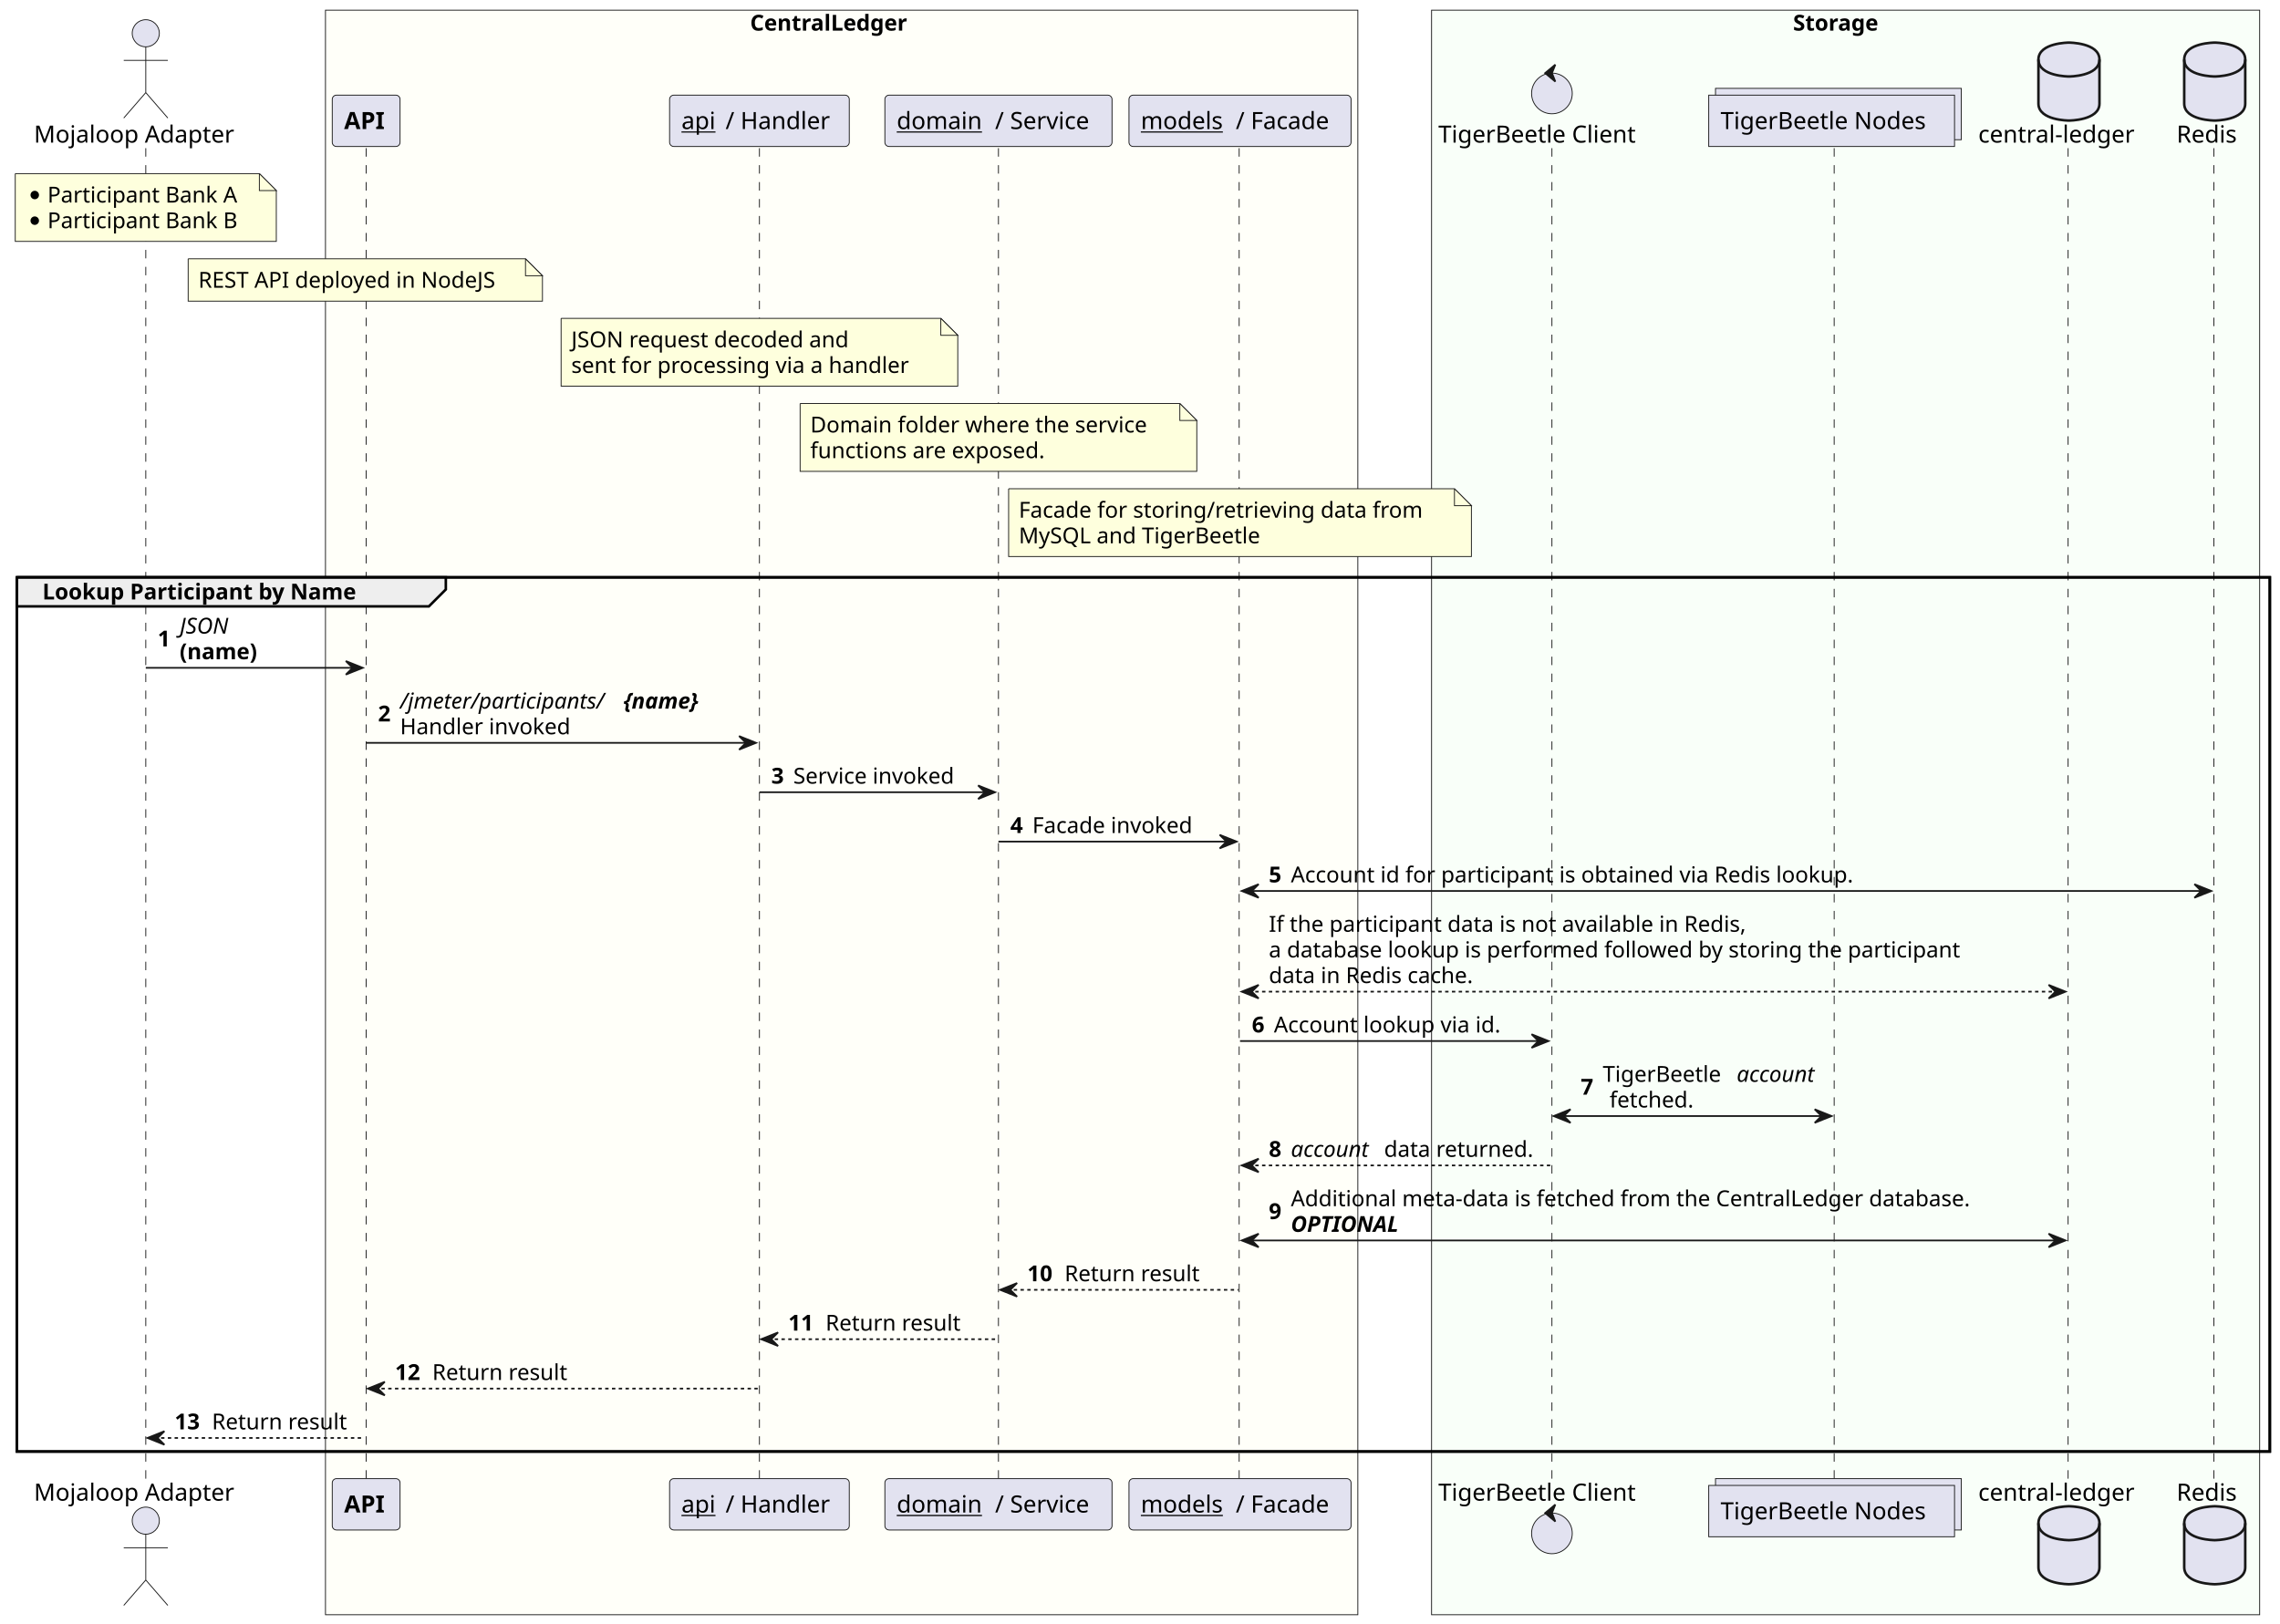
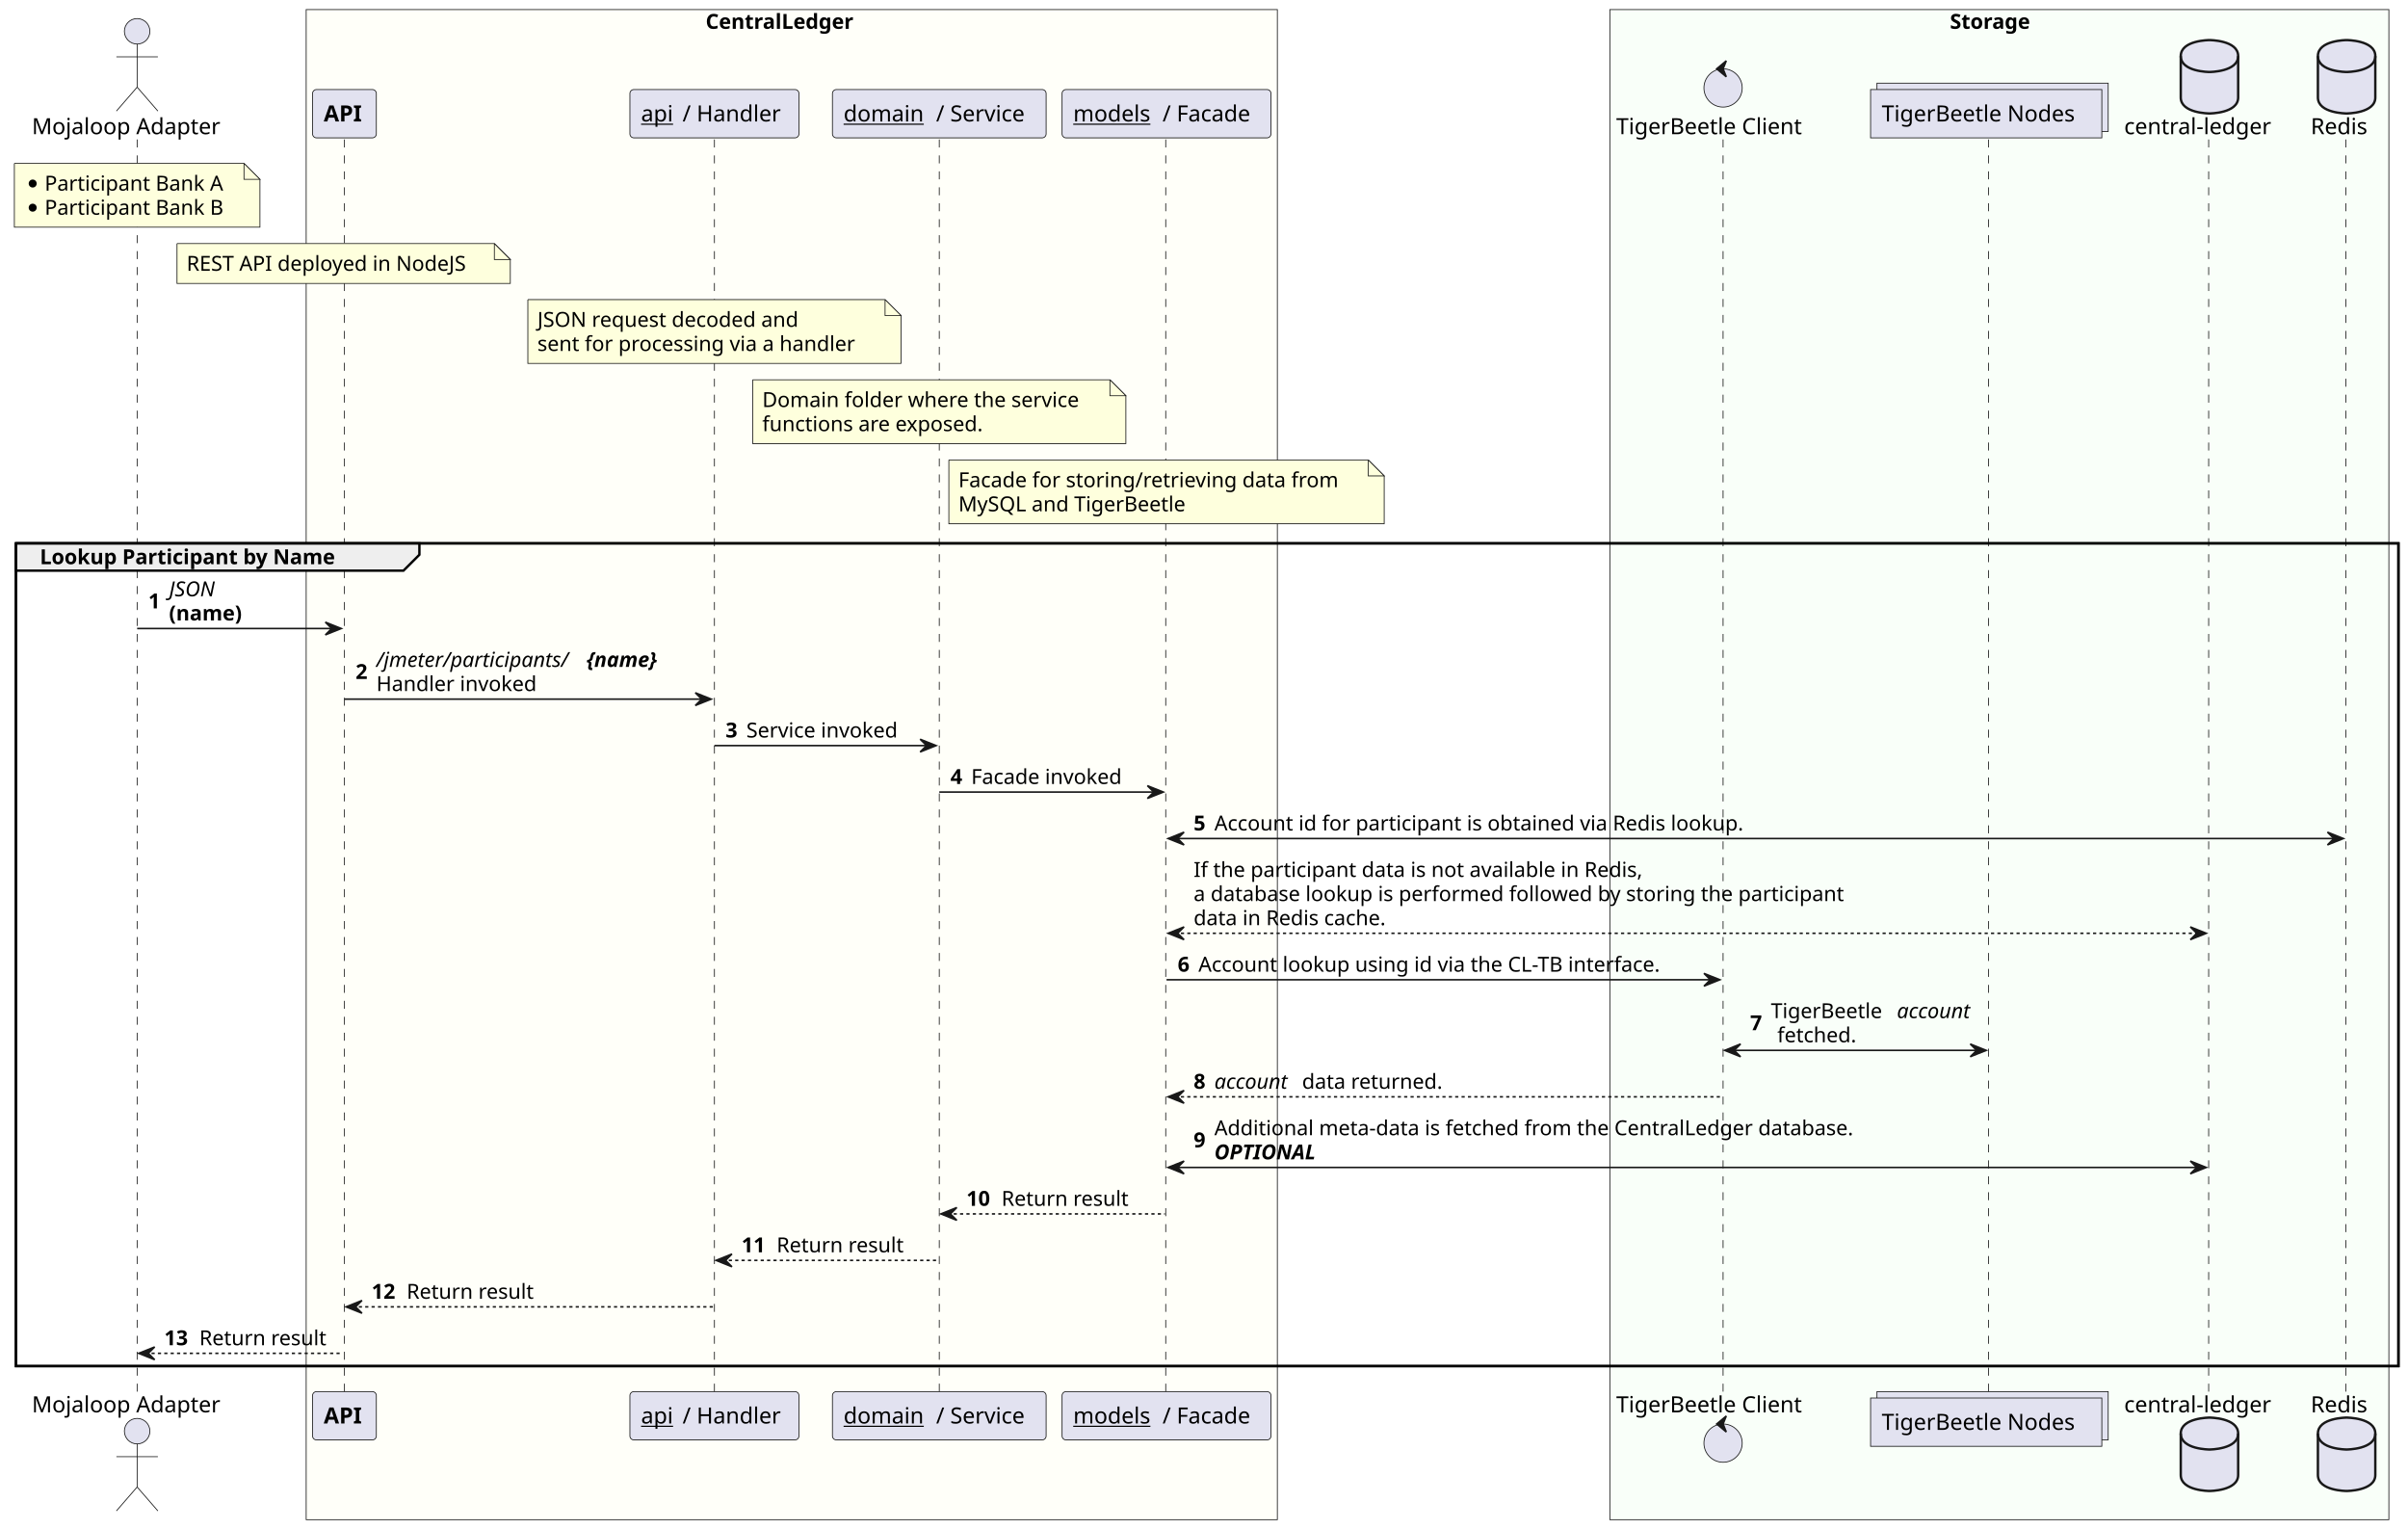
- <svg xmlns="http://www.w3.org/2000/svg" contentStyleType="text/css" height="958px" preserveAspectRatio="none" style="width:1345px;height:958px;background:#FFFFFF;" version="1.1" viewBox="0 0 1345 958" width="1345px" zoomAndPan="magnify">
+ <svg xmlns="http://www.w3.org/2000/svg" contentStyleType="text/css" height="958px" preserveAspectRatio="none" style="width:1510px;height:958px;background:#FFFFFF;" version="1.1" viewBox="0 0 1510 958" width="1510px" zoomAndPan="magnify">
  <defs />
  <g>
    <rect fill="#FFFFF9" height="946.711" style="stroke:#181818;stroke-width:0.5;" width="609" x="192" y="6" />
    <text fill="#000000" font-family="sans-serif" font-size="13" font-weight="bold" lengthAdjust="spacing" textLength="103" x="442.5" y="18.067">CentralLedger</text>
-     <rect fill="#F9FFF9" height="946.711" style="stroke:#181818;stroke-width:0.5;" width="488.5" x="844.5" y="6" />
-     <text fill="#000000" font-family="sans-serif" font-size="13" font-weight="bold" lengthAdjust="spacing" textLength="57" x="1057.75" y="18.067">Storage</text>
-     <rect height="515.789" style="stroke:#000000;stroke-width:1.5;fill:none;" width="1329" x="10" y="340.625" />
+     <rect fill="#F9FFF9" height="946.711" style="stroke:#181818;stroke-width:0.5;" width="488.5" x="1009.5" y="6" />
+     <text fill="#000000" font-family="sans-serif" font-size="13" font-weight="bold" lengthAdjust="spacing" textLength="57" x="1222.75" y="18.067">Storage</text>
+     <rect height="515.789" style="stroke:#000000;stroke-width:1.5;fill:none;" width="1494" x="10" y="340.625" />
    <line style="stroke:#181818;stroke-width:0.5;fill:none;stroke-dasharray:5.0,5.0;" x1="86" x2="86" y1="87.43" y2="873.414" />
    <line style="stroke:#181818;stroke-width:0.5;fill:none;stroke-dasharray:5.0,5.0;" x1="216" x2="216" y1="87.43" y2="873.414" />
    <line style="stroke:#181818;stroke-width:0.5;fill:none;stroke-dasharray:5.0,5.0;" x1="448" x2="448" y1="87.43" y2="873.414" />
    <line style="stroke:#181818;stroke-width:0.5;fill:none;stroke-dasharray:5.0,5.0;" x1="589" x2="589" y1="87.43" y2="873.414" />
    <line style="stroke:#181818;stroke-width:0.5;fill:none;stroke-dasharray:5.0,5.0;" x1="731" x2="731" y1="87.43" y2="873.414" />
-     <line style="stroke:#181818;stroke-width:0.5;fill:none;stroke-dasharray:5.0,5.0;" x1="915.5" x2="915.5" y1="87.43" y2="873.414" />
-     <line style="stroke:#181818;stroke-width:0.5;fill:none;stroke-dasharray:5.0,5.0;" x1="1082" x2="1082" y1="87.43" y2="873.414" />
-     <line style="stroke:#181818;stroke-width:0.5;fill:none;stroke-dasharray:5.0,5.0;" x1="1220" x2="1220" y1="87.43" y2="873.414" />
-     <line style="stroke:#181818;stroke-width:0.5;fill:none;stroke-dasharray:5.0,5.0;" x1="1306" x2="1306" y1="87.43" y2="873.414" />
+     <line style="stroke:#181818;stroke-width:0.5;fill:none;stroke-dasharray:5.0,5.0;" x1="1080.5" x2="1080.5" y1="87.43" y2="873.414" />
+     <line style="stroke:#181818;stroke-width:0.5;fill:none;stroke-dasharray:5.0,5.0;" x1="1247" x2="1247" y1="87.43" y2="873.414" />
+     <line style="stroke:#181818;stroke-width:0.5;fill:none;stroke-dasharray:5.0,5.0;" x1="1385" x2="1385" y1="87.43" y2="873.414" />
+     <line style="stroke:#181818;stroke-width:0.5;fill:none;stroke-dasharray:5.0,5.0;" x1="1471" x2="1471" y1="87.43" y2="873.414" />
    <text fill="#000000" font-family="sans-serif" font-size="14" lengthAdjust="spacing" textLength="126" x="20" y="84.128">Mojaloop Adapter</text>
    <ellipse cx="86" cy="19.633" fill="#E2E2F0" rx="8" ry="8" style="stroke:#181818;stroke-width:0.5;" />
    <path d="M86,27.633 L86,54.633 M73,35.633 L99,35.633 M86,54.633 L73,69.633 M86,54.633 L99,69.633 " fill="none" style="stroke:#181818;stroke-width:0.5;" />
    <text fill="#000000" font-family="sans-serif" font-size="14" lengthAdjust="spacing" textLength="126" x="20" y="885.409">Mojaloop Adapter</text>
    <ellipse cx="86" cy="897.211" fill="#E2E2F0" rx="8" ry="8" style="stroke:#181818;stroke-width:0.5;" />
    <path d="M86,905.211 L86,932.211 M73,913.211 L99,913.211 M86,932.211 L73,947.211 M86,932.211 L99,947.211 " fill="none" style="stroke:#181818;stroke-width:0.5;" />
    <rect fill="#E2E2F0" height="30.297" rx="2.5" ry="2.5" style="stroke:#181818;stroke-width:0.5;" width="40" x="196" y="56.133" />
    <text fill="#000000" font-family="sans-serif" font-size="14" font-weight="bold" lengthAdjust="spacing" textLength="26" x="203" y="76.128">API</text>
    <rect fill="#E2E2F0" height="30.297" rx="2.5" ry="2.5" style="stroke:#181818;stroke-width:0.5;" width="40" x="196" y="872.414" />
    <text fill="#000000" font-family="sans-serif" font-size="14" font-weight="bold" lengthAdjust="spacing" textLength="26" x="203" y="892.409">API</text>
    <rect fill="#E2E2F0" height="30.297" rx="2.5" ry="2.5" style="stroke:#181818;stroke-width:0.5;" width="106" x="395" y="56.133" />
    <text fill="#000000" font-family="sans-serif" font-size="14" lengthAdjust="spacing" text-decoration="underline" textLength="22" x="402" y="76.128">api</text>
    <text fill="#000000" font-family="sans-serif" font-size="14" lengthAdjust="spacing" textLength="66" x="428" y="76.128">/ Handler</text>
    <rect fill="#E2E2F0" height="30.297" rx="2.5" ry="2.5" style="stroke:#181818;stroke-width:0.5;" width="106" x="395" y="872.414" />
    <text fill="#000000" font-family="sans-serif" font-size="14" lengthAdjust="spacing" text-decoration="underline" textLength="22" x="402" y="892.409">api</text>
    <text fill="#000000" font-family="sans-serif" font-size="14" lengthAdjust="spacing" textLength="66" x="428" y="892.409">/ Handler</text>
    <rect fill="#E2E2F0" height="30.297" rx="2.5" ry="2.5" style="stroke:#181818;stroke-width:0.5;" width="134" x="522" y="56.133" />
    <text fill="#000000" font-family="sans-serif" font-size="14" lengthAdjust="spacing" text-decoration="underline" textLength="54" x="529" y="76.128">domain</text>
    <text fill="#000000" font-family="sans-serif" font-size="14" lengthAdjust="spacing" textLength="62" x="587" y="76.128">/ Service</text>
    <rect fill="#E2E2F0" height="30.297" rx="2.5" ry="2.5" style="stroke:#181818;stroke-width:0.5;" width="134" x="522" y="872.414" />
    <text fill="#000000" font-family="sans-serif" font-size="14" lengthAdjust="spacing" text-decoration="underline" textLength="54" x="529" y="892.409">domain</text>
    <text fill="#000000" font-family="sans-serif" font-size="14" lengthAdjust="spacing" textLength="62" x="587" y="892.409">/ Service</text>
    <rect fill="#E2E2F0" height="30.297" rx="2.5" ry="2.5" style="stroke:#181818;stroke-width:0.5;" width="131" x="666" y="56.133" />
    <text fill="#000000" font-family="sans-serif" font-size="14" lengthAdjust="spacing" text-decoration="underline" textLength="52" x="673" y="76.128">models</text>
    <text fill="#000000" font-family="sans-serif" font-size="14" lengthAdjust="spacing" textLength="61" x="729" y="76.128">/ Facade</text>
    <rect fill="#E2E2F0" height="30.297" rx="2.5" ry="2.5" style="stroke:#181818;stroke-width:0.5;" width="131" x="666" y="872.414" />
    <text fill="#000000" font-family="sans-serif" font-size="14" lengthAdjust="spacing" text-decoration="underline" textLength="52" x="673" y="892.409">models</text>
    <text fill="#000000" font-family="sans-serif" font-size="14" lengthAdjust="spacing" textLength="61" x="729" y="892.409">/ Facade</text>
-     <text fill="#000000" font-family="sans-serif" font-size="14" lengthAdjust="spacing" textLength="128" x="848.5" y="84.128">TigerBeetle Client</text>
-     <ellipse cx="915.5" cy="55.133" fill="#E2E2F0" rx="12" ry="12" style="stroke:#181818;stroke-width:0.5;" />
-     <polygon fill="#181818" points="911.5,43.133,917.5,38.133,915.5,43.133,917.5,48.133,911.5,43.133" style="stroke:#181818;stroke-width:1.0;" />
-     <text fill="#000000" font-family="sans-serif" font-size="14" lengthAdjust="spacing" textLength="128" x="848.5" y="885.409">TigerBeetle Client</text>
-     <ellipse cx="915.5" cy="904.711" fill="#E2E2F0" rx="12" ry="12" style="stroke:#181818;stroke-width:0.5;" />
-     <polygon fill="#181818" points="911.5,892.711,917.5,887.711,915.5,892.711,917.5,897.711,911.5,892.711" style="stroke:#181818;stroke-width:1.0;" />
-     <rect fill="#E2E2F0" height="30.297" style="stroke:#181818;stroke-width:0.5;" width="145" x="1012" y="52.133" />
-     <rect fill="#E2E2F0" height="30.297" style="stroke:#181818;stroke-width:0.5;" width="145" x="1008" y="56.133" />
-     <text fill="#000000" font-family="sans-serif" font-size="14" lengthAdjust="spacing" textLength="131" x="1015" y="76.128">TigerBeetle Nodes</text>
-     <rect fill="#E2E2F0" height="30.297" style="stroke:#181818;stroke-width:0.5;" width="145" x="1012" y="872.414" />
-     <rect fill="#E2E2F0" height="30.297" style="stroke:#181818;stroke-width:0.5;" width="145" x="1008" y="876.414" />
-     <text fill="#000000" font-family="sans-serif" font-size="14" lengthAdjust="spacing" textLength="131" x="1015" y="896.409">TigerBeetle Nodes</text>
-     <text fill="#000000" font-family="sans-serif" font-size="14" lengthAdjust="spacing" textLength="101" x="1167" y="84.128">central-ledger</text>
-     <path d="M1202.5,35.133 C1202.5,25.133 1220.5,25.133 1220.5,25.133 C1220.5,25.133 1238.5,25.133 1238.5,35.133 L1238.5,61.133 C1238.5,71.133 1220.5,71.133 1220.5,71.133 C1220.5,71.133 1202.5,71.133 1202.5,61.133 L1202.5,35.133 " fill="#E2E2F0" style="stroke:#181818;stroke-width:1.5;" />
-     <path d="M1202.5,35.133 C1202.5,45.133 1220.5,45.133 1220.5,45.133 C1220.5,45.133 1238.5,45.133 1238.5,35.133 " fill="none" style="stroke:#181818;stroke-width:1.5;" />
-     <text fill="#000000" font-family="sans-serif" font-size="14" lengthAdjust="spacing" textLength="101" x="1167" y="885.409">central-ledger</text>
-     <path d="M1202.5,898.711 C1202.5,888.711 1220.5,888.711 1220.5,888.711 C1220.5,888.711 1238.5,888.711 1238.5,898.711 L1238.5,924.711 C1238.5,934.711 1220.5,934.711 1220.5,934.711 C1220.5,934.711 1202.5,934.711 1202.5,924.711 L1202.5,898.711 " fill="#E2E2F0" style="stroke:#181818;stroke-width:1.5;" />
-     <path d="M1202.5,898.711 C1202.5,908.711 1220.5,908.711 1220.5,908.711 C1220.5,908.711 1238.5,908.711 1238.5,898.711 " fill="none" style="stroke:#181818;stroke-width:1.5;" />
-     <text fill="#000000" font-family="sans-serif" font-size="14" lengthAdjust="spacing" textLength="39" x="1284" y="84.128">Redis</text>
-     <path d="M1288.5,35.133 C1288.5,25.133 1306.5,25.133 1306.5,25.133 C1306.5,25.133 1324.5,25.133 1324.5,35.133 L1324.5,61.133 C1324.5,71.133 1306.5,71.133 1306.5,71.133 C1306.5,71.133 1288.5,71.133 1288.5,61.133 L1288.5,35.133 " fill="#E2E2F0" style="stroke:#181818;stroke-width:1.5;" />
-     <path d="M1288.5,35.133 C1288.5,45.133 1306.5,45.133 1306.5,45.133 C1306.5,45.133 1324.5,45.133 1324.5,35.133 " fill="none" style="stroke:#181818;stroke-width:1.5;" />
-     <text fill="#000000" font-family="sans-serif" font-size="14" lengthAdjust="spacing" textLength="39" x="1284" y="885.409">Redis</text>
-     <path d="M1288.5,898.711 C1288.5,888.711 1306.5,888.711 1306.5,888.711 C1306.5,888.711 1324.5,888.711 1324.5,898.711 L1324.5,924.711 C1324.5,934.711 1306.5,934.711 1306.5,934.711 C1306.5,934.711 1288.5,934.711 1288.5,924.711 L1288.5,898.711 " fill="#E2E2F0" style="stroke:#181818;stroke-width:1.5;" />
-     <path d="M1288.5,898.711 C1288.5,908.711 1306.5,908.711 1306.5,908.711 C1306.5,908.711 1324.5,908.711 1324.5,898.711 " fill="none" style="stroke:#181818;stroke-width:1.5;" />
+     <text fill="#000000" font-family="sans-serif" font-size="14" lengthAdjust="spacing" textLength="128" x="1013.5" y="84.128">TigerBeetle Client</text>
+     <ellipse cx="1080.5" cy="55.133" fill="#E2E2F0" rx="12" ry="12" style="stroke:#181818;stroke-width:0.5;" />
+     <polygon fill="#181818" points="1076.5,43.133,1082.5,38.133,1080.5,43.133,1082.5,48.133,1076.5,43.133" style="stroke:#181818;stroke-width:1.0;" />
+     <text fill="#000000" font-family="sans-serif" font-size="14" lengthAdjust="spacing" textLength="128" x="1013.5" y="885.409">TigerBeetle Client</text>
+     <ellipse cx="1080.5" cy="904.711" fill="#E2E2F0" rx="12" ry="12" style="stroke:#181818;stroke-width:0.5;" />
+     <polygon fill="#181818" points="1076.5,892.711,1082.5,887.711,1080.5,892.711,1082.5,897.711,1076.5,892.711" style="stroke:#181818;stroke-width:1.0;" />
+     <rect fill="#E2E2F0" height="30.297" style="stroke:#181818;stroke-width:0.5;" width="145" x="1177" y="52.133" />
+     <rect fill="#E2E2F0" height="30.297" style="stroke:#181818;stroke-width:0.5;" width="145" x="1173" y="56.133" />
+     <text fill="#000000" font-family="sans-serif" font-size="14" lengthAdjust="spacing" textLength="131" x="1180" y="76.128">TigerBeetle Nodes</text>
+     <rect fill="#E2E2F0" height="30.297" style="stroke:#181818;stroke-width:0.5;" width="145" x="1177" y="872.414" />
+     <rect fill="#E2E2F0" height="30.297" style="stroke:#181818;stroke-width:0.5;" width="145" x="1173" y="876.414" />
+     <text fill="#000000" font-family="sans-serif" font-size="14" lengthAdjust="spacing" textLength="131" x="1180" y="896.409">TigerBeetle Nodes</text>
+     <text fill="#000000" font-family="sans-serif" font-size="14" lengthAdjust="spacing" textLength="101" x="1332" y="84.128">central-ledger</text>
+     <path d="M1367.5,35.133 C1367.5,25.133 1385.5,25.133 1385.5,25.133 C1385.5,25.133 1403.5,25.133 1403.5,35.133 L1403.5,61.133 C1403.5,71.133 1385.5,71.133 1385.5,71.133 C1385.5,71.133 1367.5,71.133 1367.5,61.133 L1367.5,35.133 " fill="#E2E2F0" style="stroke:#181818;stroke-width:1.5;" />
+     <path d="M1367.5,35.133 C1367.5,45.133 1385.5,45.133 1385.5,45.133 C1385.5,45.133 1403.5,45.133 1403.5,35.133 " fill="none" style="stroke:#181818;stroke-width:1.5;" />
+     <text fill="#000000" font-family="sans-serif" font-size="14" lengthAdjust="spacing" textLength="101" x="1332" y="885.409">central-ledger</text>
+     <path d="M1367.5,898.711 C1367.5,888.711 1385.5,888.711 1385.5,888.711 C1385.5,888.711 1403.5,888.711 1403.5,898.711 L1403.5,924.711 C1403.5,934.711 1385.5,934.711 1385.5,934.711 C1385.5,934.711 1367.5,934.711 1367.5,924.711 L1367.5,898.711 " fill="#E2E2F0" style="stroke:#181818;stroke-width:1.5;" />
+     <path d="M1367.5,898.711 C1367.5,908.711 1385.5,908.711 1385.5,908.711 C1385.5,908.711 1403.5,908.711 1403.5,898.711 " fill="none" style="stroke:#181818;stroke-width:1.5;" />
+     <text fill="#000000" font-family="sans-serif" font-size="14" lengthAdjust="spacing" textLength="39" x="1449" y="84.128">Redis</text>
+     <path d="M1453.5,35.133 C1453.5,25.133 1471.5,25.133 1471.5,25.133 C1471.5,25.133 1489.5,25.133 1489.5,35.133 L1489.5,61.133 C1489.5,71.133 1471.5,71.133 1471.5,71.133 C1471.5,71.133 1453.5,71.133 1453.5,61.133 L1453.5,35.133 " fill="#E2E2F0" style="stroke:#181818;stroke-width:1.5;" />
+     <path d="M1453.5,35.133 C1453.5,45.133 1471.5,45.133 1471.5,45.133 C1471.5,45.133 1489.5,45.133 1489.5,35.133 " fill="none" style="stroke:#181818;stroke-width:1.5;" />
+     <text fill="#000000" font-family="sans-serif" font-size="14" lengthAdjust="spacing" textLength="39" x="1449" y="885.409">Redis</text>
+     <path d="M1453.5,898.711 C1453.5,888.711 1471.5,888.711 1471.5,888.711 C1471.5,888.711 1489.5,888.711 1489.5,898.711 L1489.5,924.711 C1489.5,934.711 1471.5,934.711 1471.5,934.711 C1471.5,934.711 1453.5,934.711 1453.5,924.711 L1453.5,898.711 " fill="#E2E2F0" style="stroke:#181818;stroke-width:1.5;" />
+     <path d="M1453.5,898.711 C1453.5,908.711 1471.5,908.711 1471.5,908.711 C1471.5,908.711 1489.5,908.711 1489.5,898.711 " fill="none" style="stroke:#181818;stroke-width:1.5;" />
    <path d="M9,102.43 L9,142.43 L163,142.43 L163,112.43 L153,102.43 L9,102.43 " fill="#FEFFDD" style="stroke:#181818;stroke-width:0.5;" />
    <path d="M153,102.43 L153,112.43 L163,112.43 L153,102.43 " fill="#FEFFDD" style="stroke:#181818;stroke-width:0.5;" />
    <ellipse cx="20.5" cy="115.062" fill="#000000" rx="2.5" ry="2.5" style="stroke:#000000;stroke-width:0.0;" />
    <text fill="#000000" font-family="sans-serif" font-size="13" lengthAdjust="spacing" textLength="120" x="28" y="119.497">Participant Bank A</text>
    <ellipse cx="20.5" cy="130.195" fill="#000000" rx="2.5" ry="2.5" style="stroke:#000000;stroke-width:0.0;" />
    <text fill="#000000" font-family="sans-serif" font-size="13" lengthAdjust="spacing" textLength="120" x="28" y="134.629">Participant Bank B</text>
    <path d="M111,152.695 L111,177.695 L320,177.695 L320,162.695 L310,152.695 L111,152.695 " fill="#FEFFDD" style="stroke:#181818;stroke-width:0.5;" />
    <path d="M310,152.695 L310,162.695 L320,162.695 L310,152.695 " fill="#FEFFDD" style="stroke:#181818;stroke-width:0.5;" />
    <text fill="#000000" font-family="sans-serif" font-size="13" lengthAdjust="spacing" textLength="188" x="117" y="169.762">REST API deployed in NodeJS</text>
    <path d="M331,187.828 L331,227.828 L565,227.828 L565,197.828 L555,187.828 L331,187.828 " fill="#FEFFDD" style="stroke:#181818;stroke-width:0.5;" />
    <path d="M555,187.828 L555,197.828 L565,197.828 L555,187.828 " fill="#FEFFDD" style="stroke:#181818;stroke-width:0.5;" />
    <text fill="#000000" font-family="sans-serif" font-size="13" lengthAdjust="spacing" textLength="172" x="337" y="204.895">JSON request decoded and</text>
    <text fill="#000000" font-family="sans-serif" font-size="13" lengthAdjust="spacing" textLength="213" x="337" y="220.028">sent for processing via a handler</text>
    <path d="M472,238.094 L472,278.094 L706,278.094 L706,248.094 L696,238.094 L472,238.094 " fill="#FEFFDD" style="stroke:#181818;stroke-width:0.5;" />
    <path d="M696,238.094 L696,248.094 L706,248.094 L696,238.094 " fill="#FEFFDD" style="stroke:#181818;stroke-width:0.5;" />
    <text fill="#000000" font-family="sans-serif" font-size="13" lengthAdjust="spacing" textLength="213" x="478" y="255.161">Domain folder where the service</text>
    <text fill="#000000" font-family="sans-serif" font-size="13" lengthAdjust="spacing" textLength="148" x="478" y="270.293">functions are exposed.</text>
    <path d="M595,288.359 L595,328.359 L868,328.359 L868,298.359 L858,288.359 L595,288.359 " fill="#FEFFDD" style="stroke:#181818;stroke-width:0.5;" />
    <path d="M858,288.359 L858,298.359 L868,298.359 L858,288.359 " fill="#FEFFDD" style="stroke:#181818;stroke-width:0.5;" />
    <text fill="#000000" font-family="sans-serif" font-size="13" lengthAdjust="spacing" textLength="252" x="601" y="305.426">Facade for storing/retrieving data from</text>
    <text fill="#000000" font-family="sans-serif" font-size="13" lengthAdjust="spacing" textLength="151" x="601" y="320.559">MySQL and TigerBeetle</text>
    <path d="M10,340.625 L263,340.625 L263,347.758 L253,357.758 L10,357.758 L10,340.625 " fill="#EEEEEE" style="stroke:#000000;stroke-width:1.5;" />
-     <rect fill="none" height="515.789" style="stroke:#000000;stroke-width:1.5;" width="1329" x="10" y="340.625" />
+     <rect fill="none" height="515.789" style="stroke:#000000;stroke-width:1.5;" width="1494" x="10" y="340.625" />
    <text fill="#000000" font-family="sans-serif" font-size="13" font-weight="bold" lengthAdjust="spacing" textLength="208" x="25" y="353.692">Lookup Participant by Name</text>
    <polygon fill="#181818" points="204,390.023,214,394.023,204,398.023,208,394.023" style="stroke:#181818;stroke-width:1.0;" />
    <line style="stroke:#181818;stroke-width:1.0;" x1="86" x2="210" y1="394.023" y2="394.023" />
    <text fill="#000000" font-family="sans-serif" font-size="13" font-weight="bold" lengthAdjust="spacing" textLength="9" x="93" y="381.391">1</text>
    <text fill="#000000" font-family="sans-serif" font-size="13" font-style="italic" lengthAdjust="spacing" textLength="32" x="106" y="373.825">JSON</text>
    <text fill="#000000" font-family="sans-serif" font-size="13" lengthAdjust="spacing" textLength="4" x="138" y="373.825"> </text>
    <text fill="#000000" font-family="sans-serif" font-size="13" font-weight="bold" lengthAdjust="spacing" textLength="53" x="106" y="388.957">(name)</text>
    <polygon fill="#181818" points="436,434.289,446,438.289,436,442.289,440,438.289" style="stroke:#181818;stroke-width:1.0;" />
    <line style="stroke:#181818;stroke-width:1.0;" x1="216" x2="442" y1="438.289" y2="438.289" />
    <text fill="#000000" font-family="sans-serif" font-size="13" font-weight="bold" lengthAdjust="spacing" textLength="9" x="223" y="425.657">2</text>
    <text fill="#000000" font-family="sans-serif" font-size="13" font-style="italic" lengthAdjust="spacing" textLength="132" x="236" y="418.09">/jmeter/participants/</text>
    <text fill="#000000" font-family="sans-serif" font-size="13" font-style="italic" font-weight="bold" lengthAdjust="spacing" textLength="59" x="368" y="418.09">{name}</text>
    <text fill="#000000" font-family="sans-serif" font-size="13" lengthAdjust="spacing" textLength="4" x="427" y="418.09"> </text>
    <text fill="#000000" font-family="sans-serif" font-size="13" lengthAdjust="spacing" textLength="107" x="236" y="433.223">Handler invoked</text>
    <polygon fill="#181818" points="577,463.422,587,467.422,577,471.422,581,467.422" style="stroke:#181818;stroke-width:1.0;" />
    <line style="stroke:#181818;stroke-width:1.0;" x1="448" x2="583" y1="467.422" y2="467.422" />
    <text fill="#000000" font-family="sans-serif" font-size="13" font-weight="bold" lengthAdjust="spacing" textLength="9" x="455" y="462.356">3</text>
    <text fill="#000000" font-family="sans-serif" font-size="13" lengthAdjust="spacing" textLength="104" x="468" y="462.356">Service invoked</text>
    <polygon fill="#181818" points="719.5,492.555,729.5,496.555,719.5,500.555,723.5,496.555" style="stroke:#181818;stroke-width:1.0;" />
    <line style="stroke:#181818;stroke-width:1.0;" x1="589" x2="725.5" y1="496.555" y2="496.555" />
    <text fill="#000000" font-family="sans-serif" font-size="13" font-weight="bold" lengthAdjust="spacing" textLength="9" x="596" y="491.489">4</text>
    <text fill="#000000" font-family="sans-serif" font-size="13" lengthAdjust="spacing" textLength="102" x="609" y="491.489">Facade invoked</text>
    <polygon fill="#181818" points="742.5,521.688,732.5,525.688,742.5,529.688,738.5,525.688" style="stroke:#181818;stroke-width:1.0;" />
-     <polygon fill="#181818" points="1294.5,521.688,1304.5,525.688,1294.5,529.688,1298.5,525.688" style="stroke:#181818;stroke-width:1.0;" />
-     <line style="stroke:#181818;stroke-width:1.0;" x1="736.5" x2="1300.5" y1="525.688" y2="525.688" />
+     <polygon fill="#181818" points="1459.5,521.688,1469.5,525.688,1459.5,529.688,1463.5,525.688" style="stroke:#181818;stroke-width:1.0;" />
+     <line style="stroke:#181818;stroke-width:1.0;" x1="736.5" x2="1465.5" y1="525.688" y2="525.688" />
    <text fill="#000000" font-family="sans-serif" font-size="13" font-weight="bold" lengthAdjust="spacing" textLength="9" x="748.5" y="520.622">5</text>
    <text fill="#000000" font-family="sans-serif" font-size="13" lengthAdjust="spacing" textLength="356" x="761.5" y="520.622">Account id for participant is obtained via Redis lookup.</text>
    <polygon fill="#181818" points="742.5,581.086,732.5,585.086,742.5,589.086,738.5,585.086" style="stroke:#181818;stroke-width:1.0;" />
-     <polygon fill="#181818" points="1208.5,581.086,1218.5,585.086,1208.5,589.086,1212.5,585.086" style="stroke:#181818;stroke-width:1.0;" />
-     <line style="stroke:#181818;stroke-width:1.0;stroke-dasharray:2.0,2.0;" x1="736.5" x2="1214.5" y1="585.086" y2="585.086" />
+     <polygon fill="#181818" points="1373.5,581.086,1383.5,585.086,1373.5,589.086,1377.5,585.086" style="stroke:#181818;stroke-width:1.0;" />
+     <line style="stroke:#181818;stroke-width:1.0;stroke-dasharray:2.0,2.0;" x1="736.5" x2="1379.5" y1="585.086" y2="585.086" />
    <text fill="#000000" font-family="sans-serif" font-size="13" lengthAdjust="spacing" textLength="305" x="748.5" y="549.754">If the participant data is not available in Redis,</text>
    <text fill="#000000" font-family="sans-serif" font-size="13" lengthAdjust="spacing" textLength="435" x="748.5" y="564.887">a database lookup is performed followed by storing the participant</text>
    <text fill="#000000" font-family="sans-serif" font-size="13" lengthAdjust="spacing" textLength="131" x="748.5" y="580.02">data in Redis cache.</text>
-     <polygon fill="#181818" points="903.5,610.219,913.5,614.219,903.5,618.219,907.5,614.219" style="stroke:#181818;stroke-width:1.0;" />
-     <line style="stroke:#181818;stroke-width:1.0;" x1="731.5" x2="909.5" y1="614.219" y2="614.219" />
+     <polygon fill="#181818" points="1068.5,610.219,1078.5,614.219,1068.5,618.219,1072.5,614.219" style="stroke:#181818;stroke-width:1.0;" />
+     <line style="stroke:#181818;stroke-width:1.0;" x1="731.5" x2="1074.5" y1="614.219" y2="614.219" />
    <text fill="#000000" font-family="sans-serif" font-size="13" font-weight="bold" lengthAdjust="spacing" textLength="9" x="738.5" y="609.153">6</text>
-     <text fill="#000000" font-family="sans-serif" font-size="13" lengthAdjust="spacing" textLength="144" x="751.5" y="609.153">Account lookup via id.</text>
-     <polygon fill="#181818" points="926.5,654.484,916.5,658.484,926.5,662.484,922.5,658.484" style="stroke:#181818;stroke-width:1.0;" />
-     <polygon fill="#181818" points="1070.5,654.484,1080.5,658.484,1070.5,662.484,1074.5,658.484" style="stroke:#181818;stroke-width:1.0;" />
-     <line style="stroke:#181818;stroke-width:1.0;" x1="920.5" x2="1076.5" y1="658.484" y2="658.484" />
-     <text fill="#000000" font-family="sans-serif" font-size="13" font-weight="bold" lengthAdjust="spacing" textLength="9" x="932.5" y="645.852">7</text>
-     <text fill="#000000" font-family="sans-serif" font-size="13" lengthAdjust="spacing" textLength="75" x="945.5" y="638.286">TigerBeetle</text>
-     <text fill="#000000" font-family="sans-serif" font-size="13" font-style="italic" lengthAdjust="spacing" textLength="51" x="1024.5" y="638.286">account</text>
-     <text fill="#000000" font-family="sans-serif" font-size="13" lengthAdjust="spacing" textLength="53" x="949.5" y="653.418">fetched.</text>
+     <text fill="#000000" font-family="sans-serif" font-size="13" lengthAdjust="spacing" textLength="312" x="751.5" y="609.153">Account lookup using id via the CL-TB interface.</text>
+     <polygon fill="#181818" points="1091.5,654.484,1081.5,658.484,1091.5,662.484,1087.5,658.484" style="stroke:#181818;stroke-width:1.0;" />
+     <polygon fill="#181818" points="1235.5,654.484,1245.5,658.484,1235.5,662.484,1239.5,658.484" style="stroke:#181818;stroke-width:1.0;" />
+     <line style="stroke:#181818;stroke-width:1.0;" x1="1085.5" x2="1241.5" y1="658.484" y2="658.484" />
+     <text fill="#000000" font-family="sans-serif" font-size="13" font-weight="bold" lengthAdjust="spacing" textLength="9" x="1097.5" y="645.852">7</text>
+     <text fill="#000000" font-family="sans-serif" font-size="13" lengthAdjust="spacing" textLength="75" x="1110.5" y="638.286">TigerBeetle</text>
+     <text fill="#000000" font-family="sans-serif" font-size="13" font-style="italic" lengthAdjust="spacing" textLength="51" x="1189.5" y="638.286">account</text>
+     <text fill="#000000" font-family="sans-serif" font-size="13" lengthAdjust="spacing" textLength="53" x="1114.5" y="653.418">fetched.</text>
    <polygon fill="#181818" points="742.5,683.617,732.5,687.617,742.5,691.617,738.5,687.617" style="stroke:#181818;stroke-width:1.0;" />
-     <line style="stroke:#181818;stroke-width:1.0;stroke-dasharray:2.0,2.0;" x1="736.5" x2="914.5" y1="687.617" y2="687.617" />
+     <line style="stroke:#181818;stroke-width:1.0;stroke-dasharray:2.0,2.0;" x1="736.5" x2="1079.5" y1="687.617" y2="687.617" />
    <text fill="#000000" font-family="sans-serif" font-size="13" font-weight="bold" lengthAdjust="spacing" textLength="9" x="748.5" y="682.551">8</text>
    <text fill="#000000" font-family="sans-serif" font-size="13" font-style="italic" lengthAdjust="spacing" textLength="51" x="761.5" y="682.551">account</text>
    <text fill="#000000" font-family="sans-serif" font-size="13" lengthAdjust="spacing" textLength="92" x="816.5" y="682.551">data returned.</text>
    <polygon fill="#181818" points="742.5,727.883,732.5,731.883,742.5,735.883,738.5,731.883" style="stroke:#181818;stroke-width:1.0;" />
-     <polygon fill="#181818" points="1208.5,727.883,1218.5,731.883,1208.5,735.883,1212.5,731.883" style="stroke:#181818;stroke-width:1.0;" />
-     <line style="stroke:#181818;stroke-width:1.0;" x1="736.5" x2="1214.5" y1="731.883" y2="731.883" />
+     <polygon fill="#181818" points="1373.5,727.883,1383.5,731.883,1373.5,735.883,1377.5,731.883" style="stroke:#181818;stroke-width:1.0;" />
+     <line style="stroke:#181818;stroke-width:1.0;" x1="736.5" x2="1379.5" y1="731.883" y2="731.883" />
    <text fill="#000000" font-family="sans-serif" font-size="13" font-weight="bold" lengthAdjust="spacing" textLength="9" x="748.5" y="719.25">9</text>
    <text fill="#000000" font-family="sans-serif" font-size="13" lengthAdjust="spacing" textLength="429" x="761.5" y="711.684">Additional meta-data is fetched from the CentralLedger database.</text>
    <text fill="#000000" font-family="sans-serif" font-size="13" font-style="italic" font-weight="bold" lengthAdjust="spacing" textLength="75" x="761.5" y="726.817">OPTIONAL</text>
    <polygon fill="#181818" points="600,757.016,590,761.016,600,765.016,596,761.016" style="stroke:#181818;stroke-width:1.0;" />
    <line style="stroke:#181818;stroke-width:1.0;stroke-dasharray:2.0,2.0;" x1="594" x2="730.5" y1="761.016" y2="761.016" />
    <text fill="#000000" font-family="sans-serif" font-size="13" font-weight="bold" lengthAdjust="spacing" textLength="18" x="606" y="755.95">10</text>
    <text fill="#000000" font-family="sans-serif" font-size="13" lengthAdjust="spacing" textLength="84" x="628" y="755.95">Return result</text>
    <polygon fill="#181818" points="459,786.148,449,790.148,459,794.148,455,790.148" style="stroke:#181818;stroke-width:1.0;" />
    <line style="stroke:#181818;stroke-width:1.0;stroke-dasharray:2.0,2.0;" x1="453" x2="588" y1="790.148" y2="790.148" />
    <text fill="#000000" font-family="sans-serif" font-size="13" font-weight="bold" lengthAdjust="spacing" textLength="18" x="465" y="785.082">11</text>
    <text fill="#000000" font-family="sans-serif" font-size="13" lengthAdjust="spacing" textLength="84" x="487" y="785.082">Return result</text>
    <polygon fill="#181818" points="227,815.281,217,819.281,227,823.281,223,819.281" style="stroke:#181818;stroke-width:1.0;" />
    <line style="stroke:#181818;stroke-width:1.0;stroke-dasharray:2.0,2.0;" x1="221" x2="447" y1="819.281" y2="819.281" />
    <text fill="#000000" font-family="sans-serif" font-size="13" font-weight="bold" lengthAdjust="spacing" textLength="18" x="233" y="814.215">12</text>
    <text fill="#000000" font-family="sans-serif" font-size="13" lengthAdjust="spacing" textLength="84" x="255" y="814.215">Return result</text>
    <polygon fill="#181818" points="97,844.414,87,848.414,97,852.414,93,848.414" style="stroke:#181818;stroke-width:1.0;" />
    <line style="stroke:#181818;stroke-width:1.0;stroke-dasharray:2.0,2.0;" x1="91" x2="215" y1="848.414" y2="848.414" />
    <text fill="#000000" font-family="sans-serif" font-size="13" font-weight="bold" lengthAdjust="spacing" textLength="18" x="103" y="843.348">13</text>
    <text fill="#000000" font-family="sans-serif" font-size="13" lengthAdjust="spacing" textLength="84" x="125" y="843.348">Return result</text>
  </g>
</svg>
